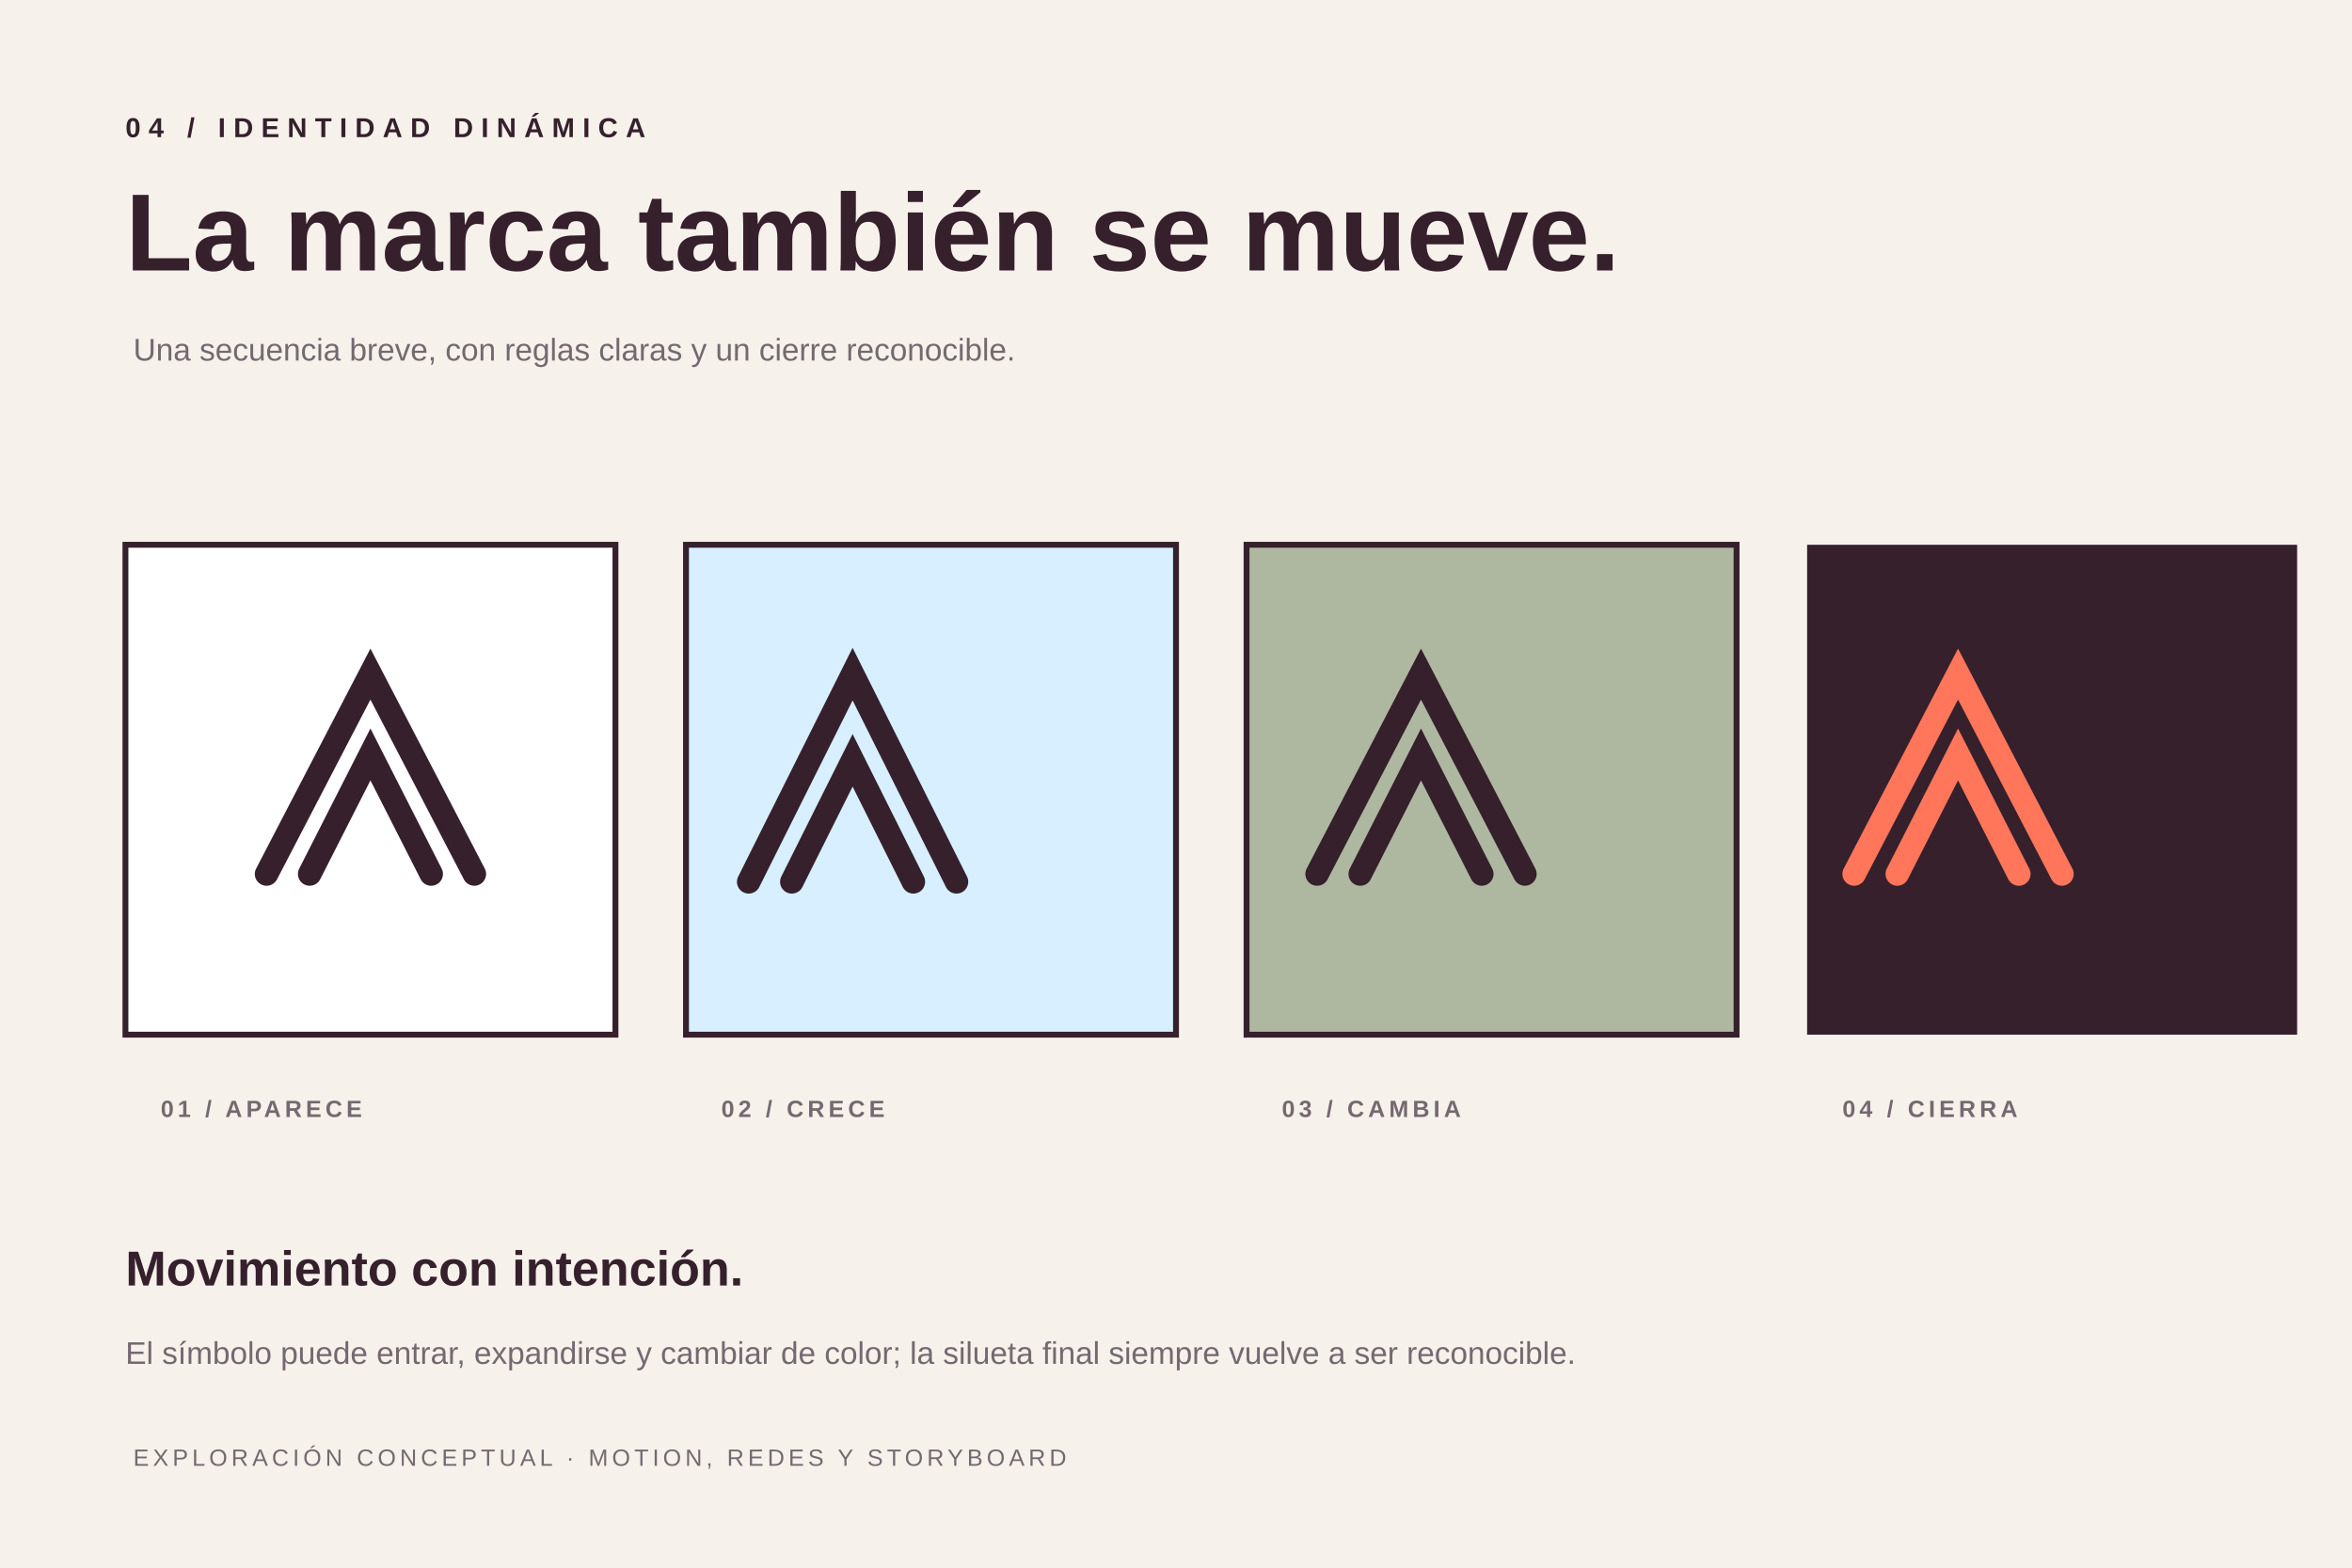
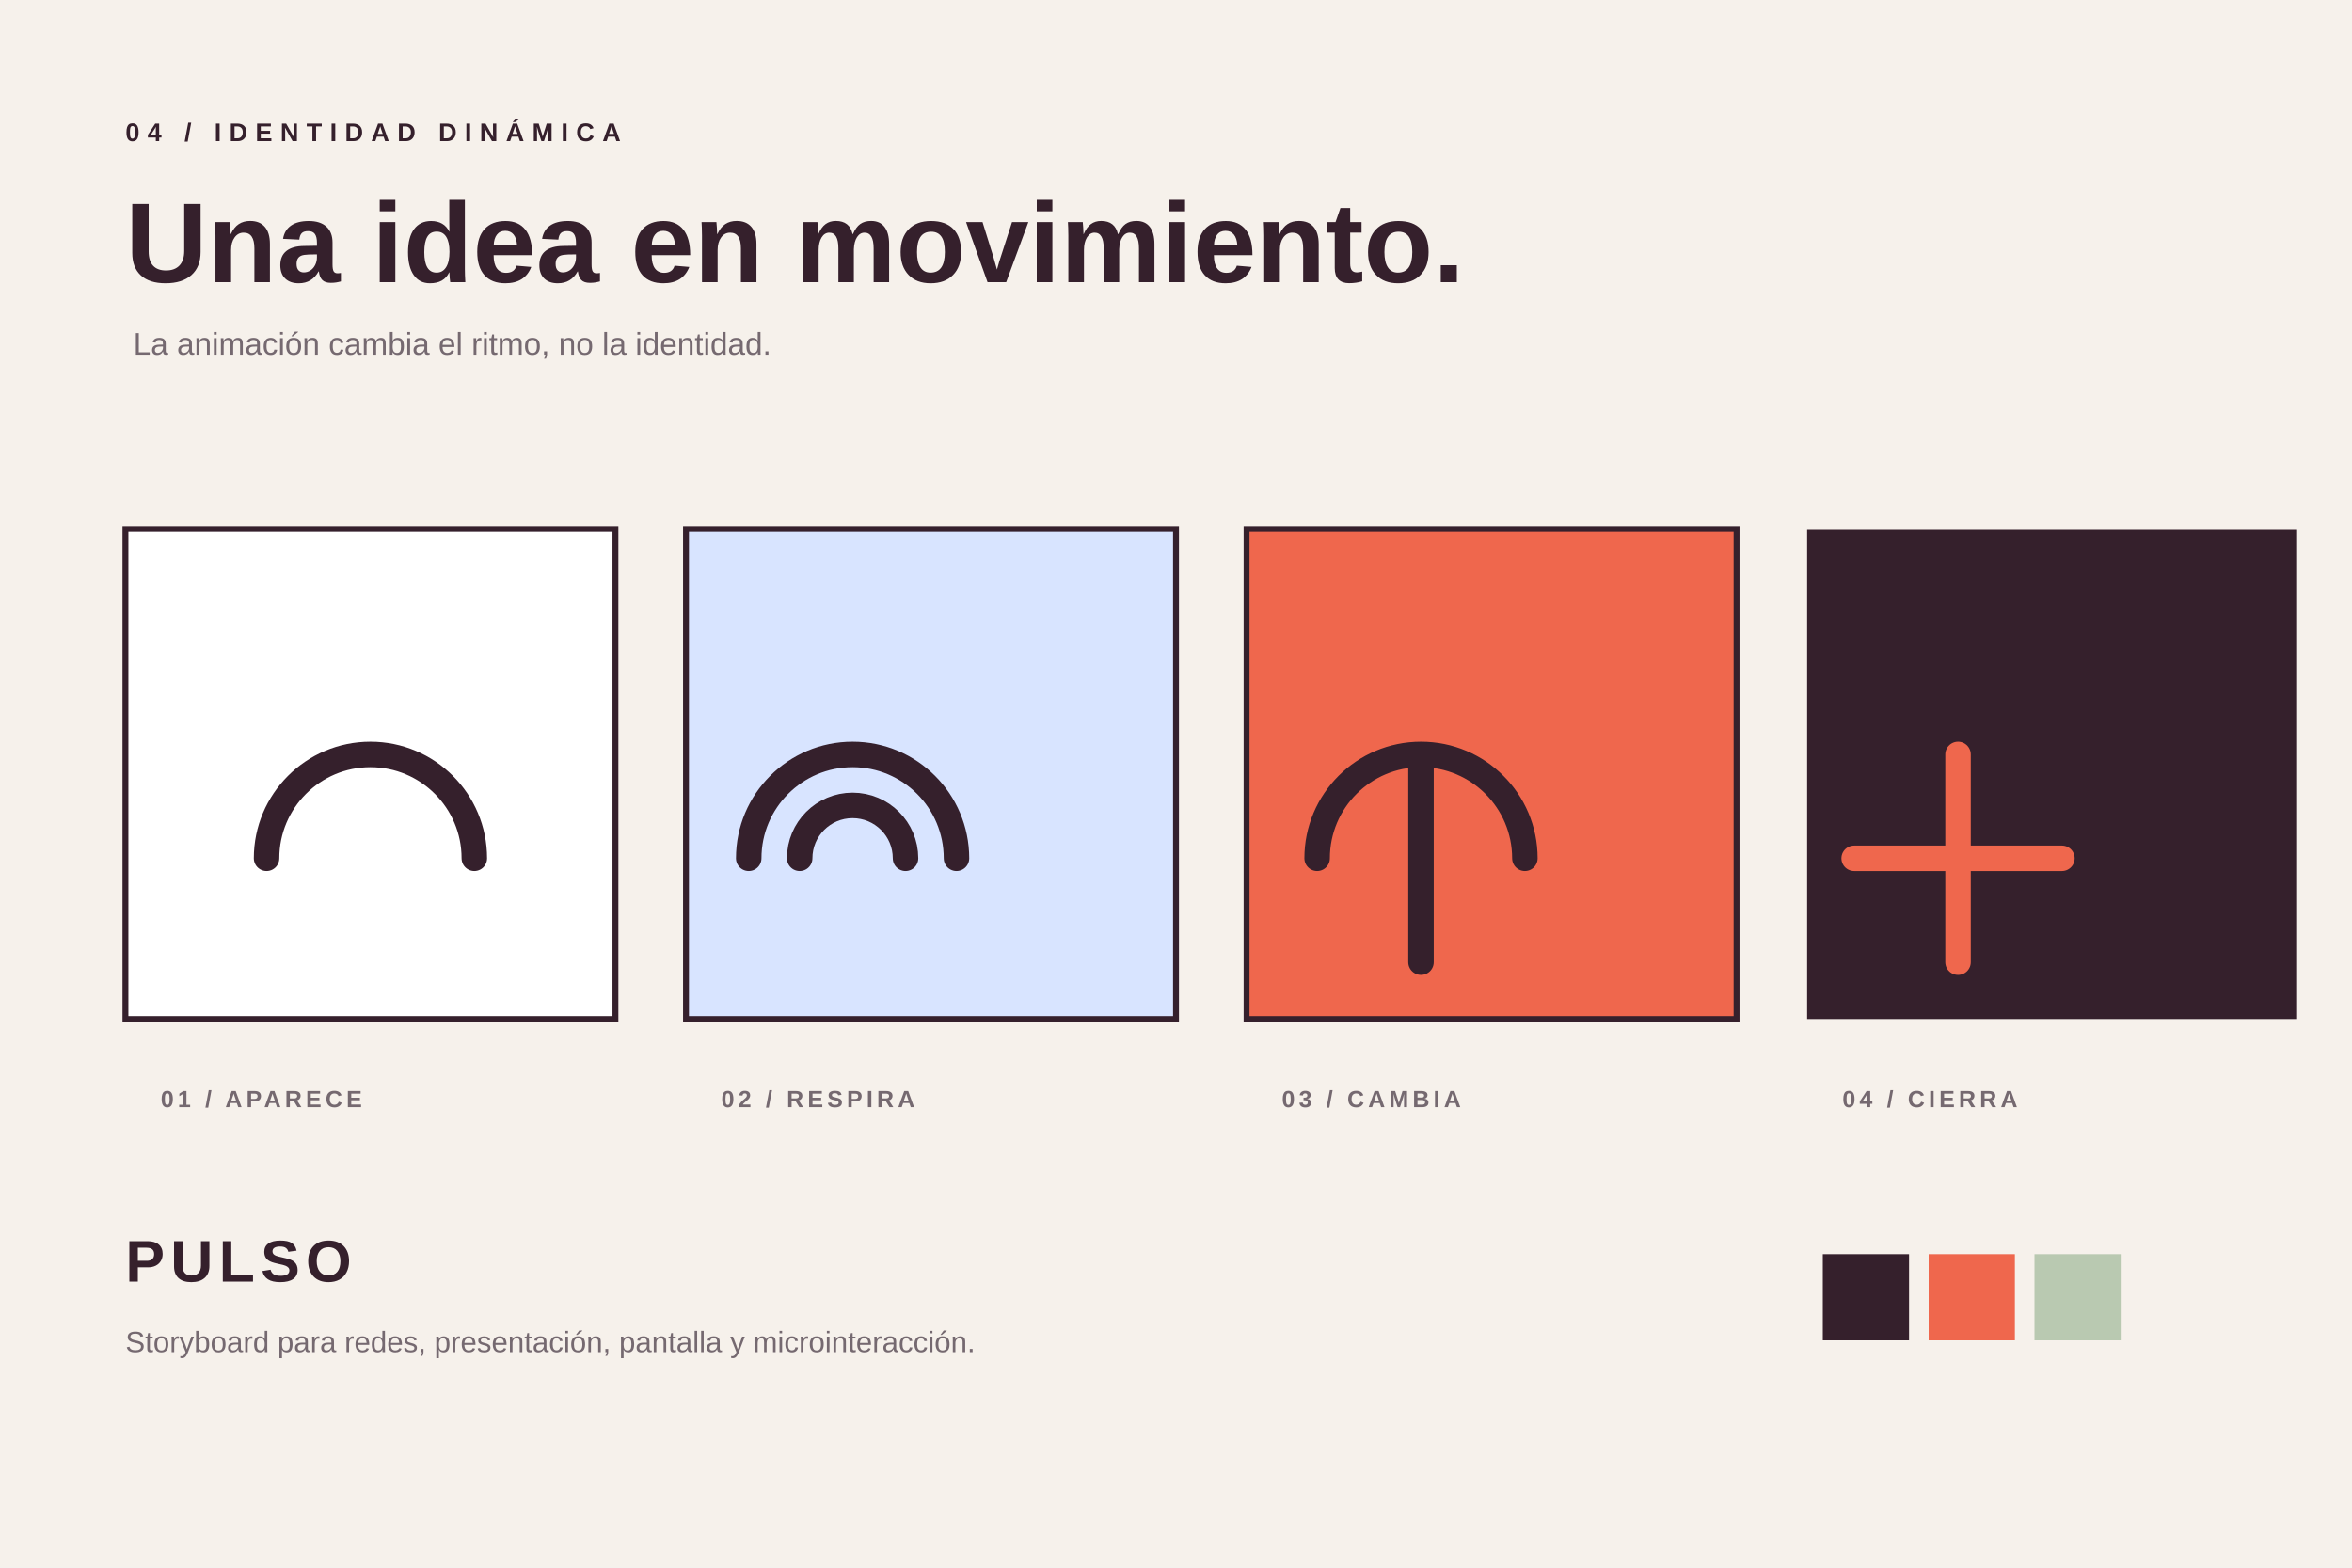
<svg xmlns="http://www.w3.org/2000/svg" viewBox="0 0 1200 800" role="img" aria-labelledby="title desc">
  <rect width="1200" height="800" fill="#f6f1eb" />
  <g font-family="Arial, Helvetica, sans-serif" fill="#35202c">
-     <text x="64" y="70" font-size="14" font-weight="700" letter-spacing="4">04 / IDENTIDAD DINÁMICA</text>
-     <text x="64" y="138" font-size="56" font-weight="700">La marca también se mueve.</text>
-     <text x="68" y="184" font-size="16" fill="#756970">Una secuencia breve, con reglas claras y un cierre reconocible.</text>
+     <text x="64" y="72" font-size="13" font-weight="700" letter-spacing="4">04 / IDENTIDAD DINÁMICA</text>
+     <text x="64" y="144" font-size="58" font-weight="700">Una idea en movimiento.</text>
+     <text x="68" y="181" font-size="16" fill="#756970">La animación cambia el ritmo, no la identidad.</text>
  </g>
-   <g transform="translate(64 278)" stroke="#35202c" stroke-width="3">
+   <g transform="translate(64 270)" stroke="#35202c" stroke-width="3">
    <rect width="250" height="250" fill="#ffffff" />
-     <rect x="286" width="250" height="250" fill="#d7efff" />
-     <rect x="572" width="250" height="250" fill="#aeb8a0" />
+     <rect x="286" width="250" height="250" fill="#d8e4ff" />
+     <rect x="572" width="250" height="250" fill="#ef674d" />
    <rect x="858" width="250" height="250" fill="#35202c" stroke="none" />
  </g>
-   <g fill="none" stroke="#35202c" stroke-width="12" stroke-linecap="round">
-     <path d="M136 446 189 344l53 102M158 446l31-61 31 61" />
-     <path d="M382 450 435 344l53 106M404 450l31-62 31 62" />
-     <path d="M672 446 725 344l53 102M694 446l31-61 31 61" />
+   <g fill="none" stroke="#35202c" stroke-width="13" stroke-linecap="round">
+     <path d="M136 438a53 53 0 0 1 106 0" />
+     <path d="M382 438a53 53 0 0 1 106 0M408 438a27 27 0 0 1 54 0" />
+     <path d="M672 438a53 53 0 0 1 106 0M725 385v106" />
  </g>
-   <g fill="none" stroke="#ff765a" stroke-width="12" stroke-linecap="round">
-     <path d="M946 446 999 344l53 102M968 446l31-61 31 61" />
-   </g>
+   <path d="M946 438h106M999 385v106" fill="none" stroke="#ef674d" stroke-width="13" stroke-linecap="round" />
  <g font-family="Arial, Helvetica, sans-serif" font-size="12" font-weight="700" letter-spacing="2">
-     <text x="82" y="570" fill="#756970">01 / APARECE</text>
-     <text x="368" y="570" fill="#756970">02 / CRECE</text>
-     <text x="654" y="570" fill="#756970">03 / CAMBIA</text>
-     <text x="940" y="570" fill="#756970">04 / CIERRA</text>
+     <text x="82" y="565" fill="#756970">01 / APARECE</text>
+     <text x="368" y="565" fill="#756970">02 / RESPIRA</text>
+     <text x="654" y="565" fill="#756970">03 / CAMBIA</text>
+     <text x="940" y="565" fill="#756970">04 / CIERRA</text>
  </g>
  <g font-family="Arial, Helvetica, sans-serif">
-     <text x="64" y="656" fill="#35202c" font-size="25" font-weight="700">Movimiento con intención.</text>
-     <text x="64" y="696" fill="#756970" font-size="16">El símbolo puede entrar, expandirse y cambiar de color; la silueta final siempre vuelve a ser reconocible.</text>
+     <text x="64" y="654" fill="#35202c" font-size="30" font-weight="700" letter-spacing="3">PULSO</text>
+     <text x="64" y="690" fill="#756970" font-size="15">Storyboard para redes, presentación, pantalla y microinteracción.</text>
+     <rect x="930" y="640" width="44" height="44" fill="#35202c" />
+     <rect x="984" y="640" width="44" height="44" fill="#ef674d" />
+     <rect x="1038" y="640" width="44" height="44" fill="#b9c9b1" />
  </g>
-   <text x="68" y="748" font-family="Arial, Helvetica, sans-serif" font-size="12" fill="#756970" letter-spacing="2">EXPLORACIÓN CONCEPTUAL · MOTION, REDES Y STORYBOARD</text>
</svg>
